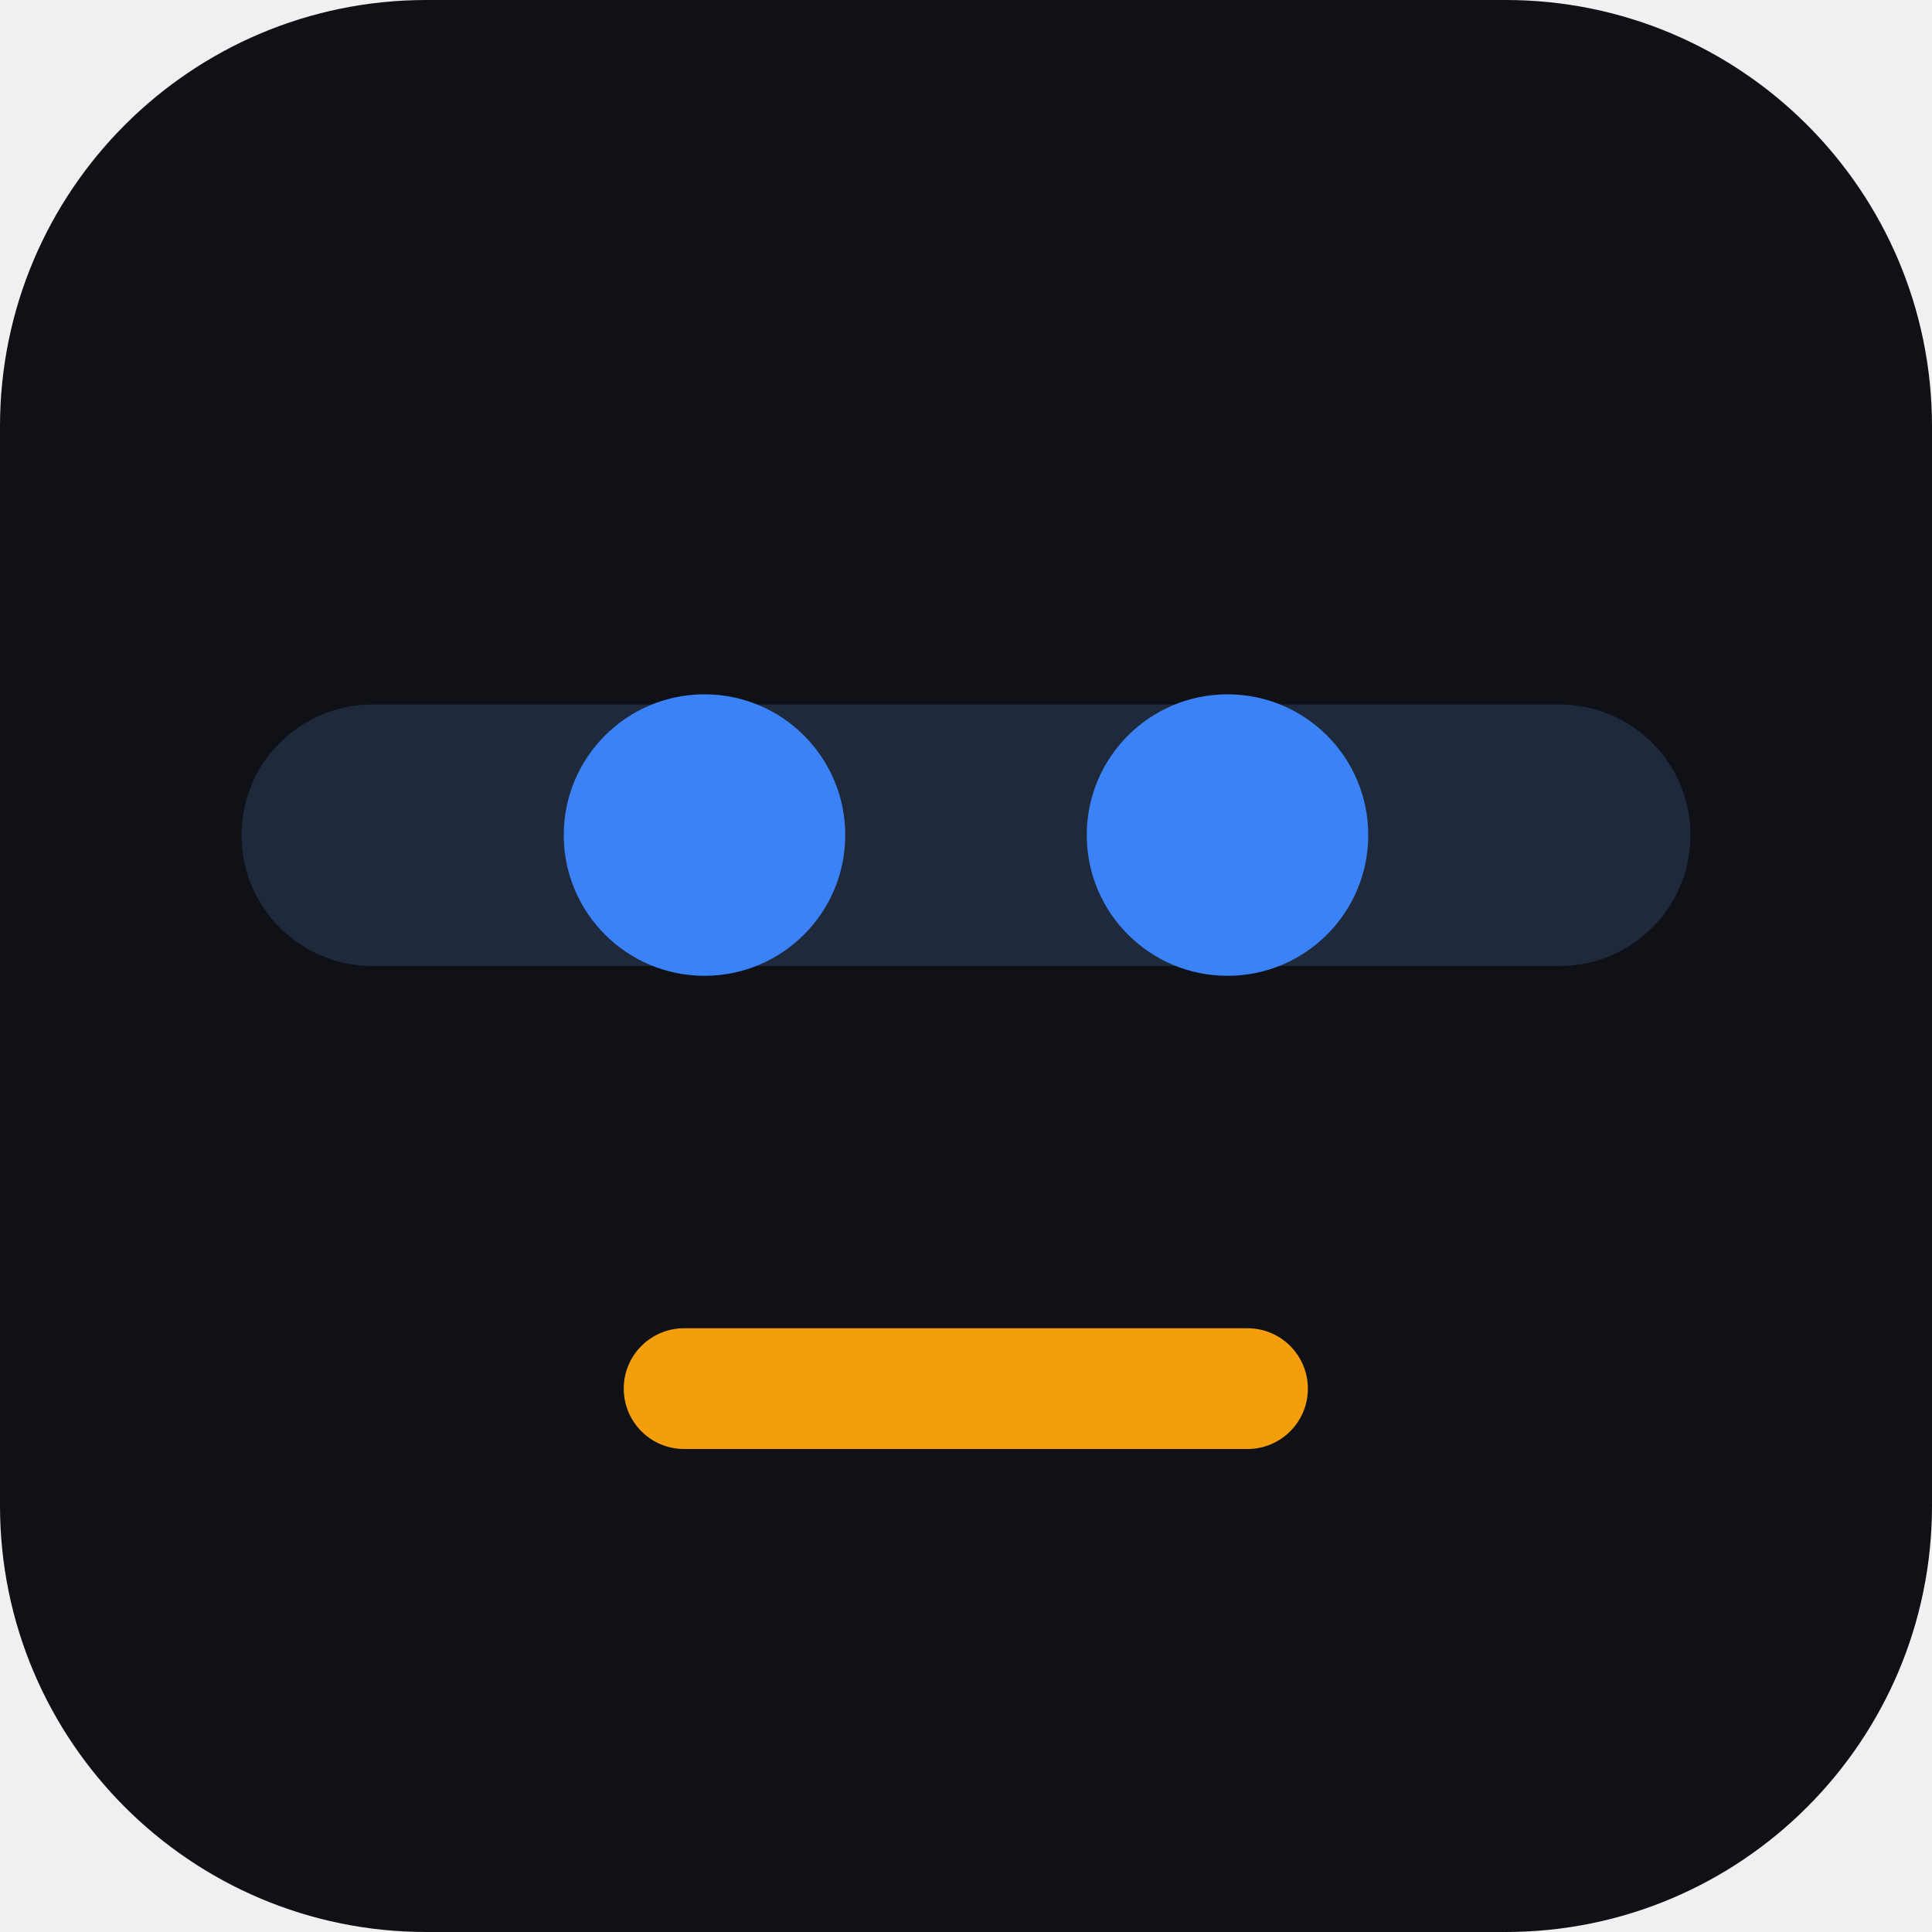
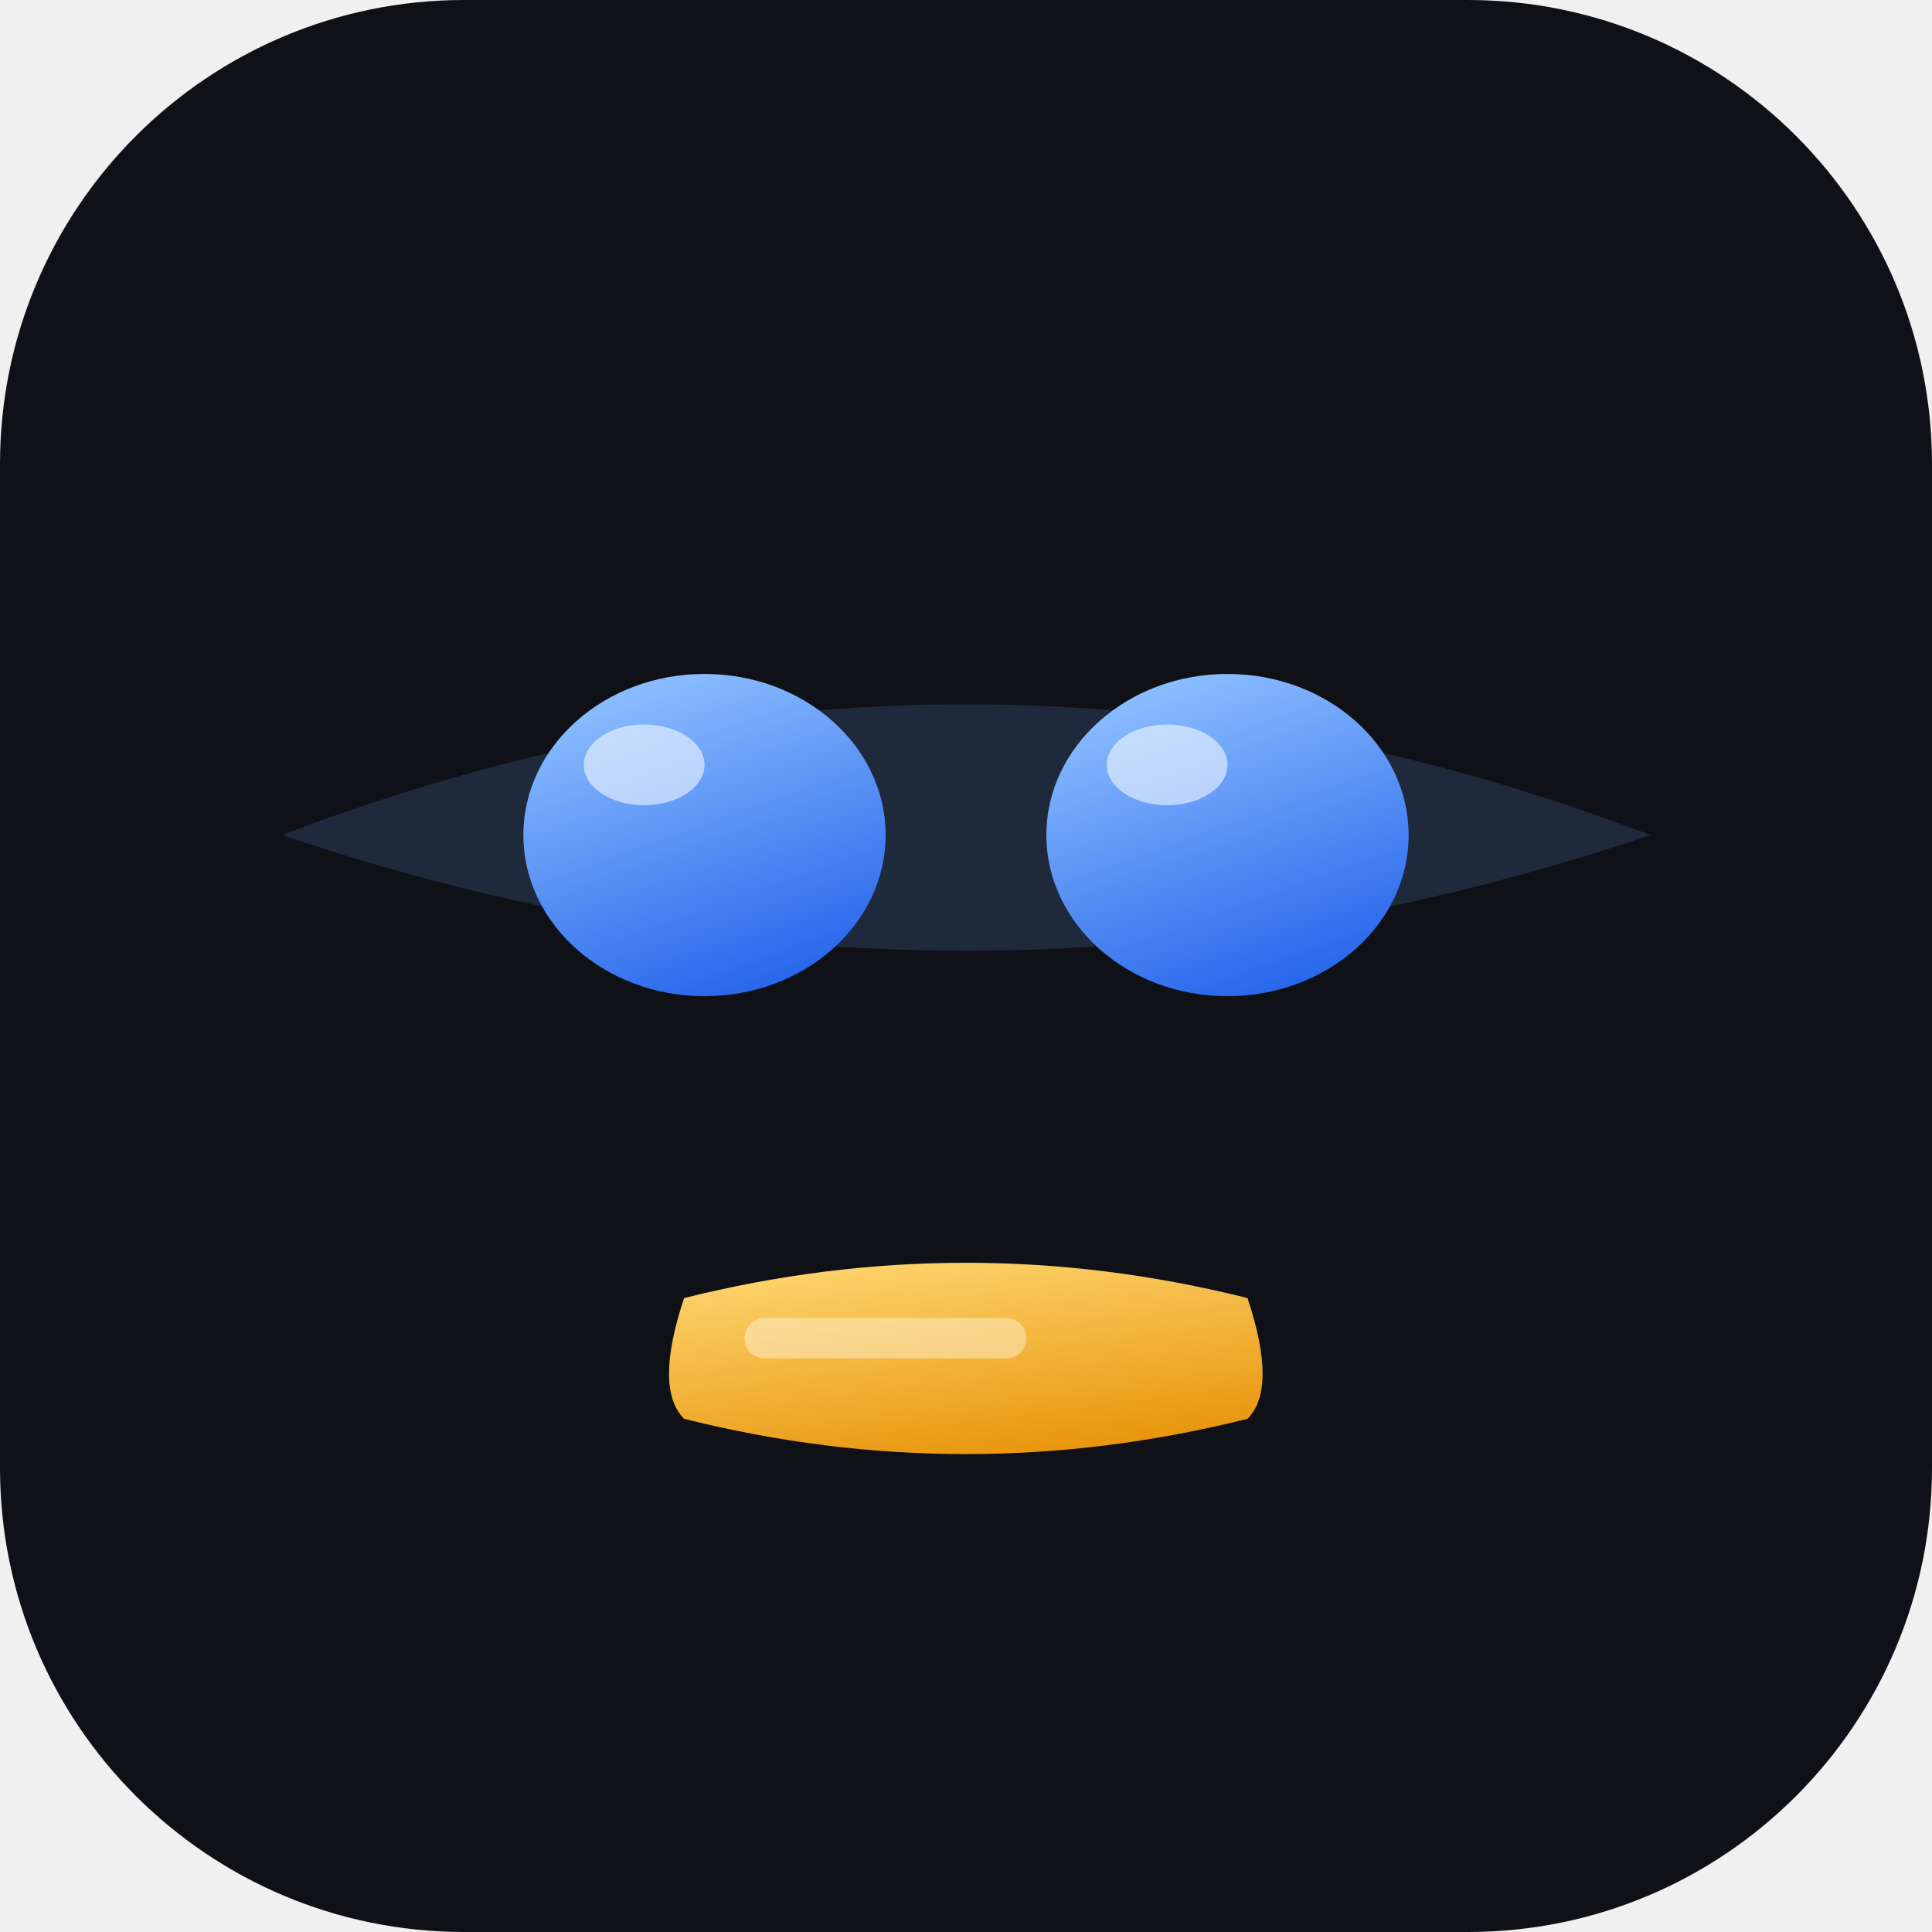
<svg xmlns="http://www.w3.org/2000/svg" viewBox="0 0 512 512" fill="none">
-   <rect width="512" height="512" rx="113" fill="#0f1117" />
-   <rect x="64.0" y="186.7" width="384.0" height="69.3" rx="34.7" fill="#1e293b" />
-   <circle cx="186.7" cy="221.3" r="37.3" fill="#3b82f6" />
-   <circle cx="325.3" cy="221.3" r="37.3" fill="#3b82f6" />
-   <rect x="165.3" y="352.0" width="181.3" height="32.0" rx="16.0" fill="#f59e0b" />
+   <defs>
+     <linearGradient id="eyecc512100" x1=".3" y1="0" x2=".7" y2="1">
+       <stop offset="0" stop-color="#8ec0ff" />
+       <stop offset="1" stop-color="#2563eb" />
+     </linearGradient>
+     <linearGradient id="bedcc512100" x1=".3" y1="0" x2=".7" y2="1">
+       <stop offset="0" stop-color="#fdd36b" />
+       <stop offset="1" stop-color="#e8940a" />
+     </linearGradient>
+   </defs>
+   <rect width="512" height="512" rx="123" fill="#0f1117" />
+   <path d="M74.7 221.3q181.3 -69.3 362.7 0 -181.3 61.3 -362.7 0z" fill="#1e293b" />
+   <ellipse cx="186.7" cy="221.3" rx="48.0" ry="42.7" fill="url(#eyecc512100)" />
+   <ellipse cx="325.3" cy="221.3" rx="48.0" ry="42.7" fill="url(#eyecc512100)" />
+   <ellipse cx="170.7" cy="202.7" rx="16.0" ry="10.7" fill="#fff" opacity=".55" />
+   <ellipse cx="309.3" cy="202.7" rx="16.0" ry="10.7" fill="#fff" opacity=".55" />
+   <path d="M181.3 344.0q74.7 -18.7 149.3 0 8.0 24.0 0 32.0 -74.7 18.7 -149.3 0 -8.0 -8.0 0 -32.0z" fill="url(#bedcc512100)" />
+   <rect x="197.3" y="349.3" width="74.7" height="10.7" rx="5.3" fill="#fff" opacity=".38" />
</svg>
